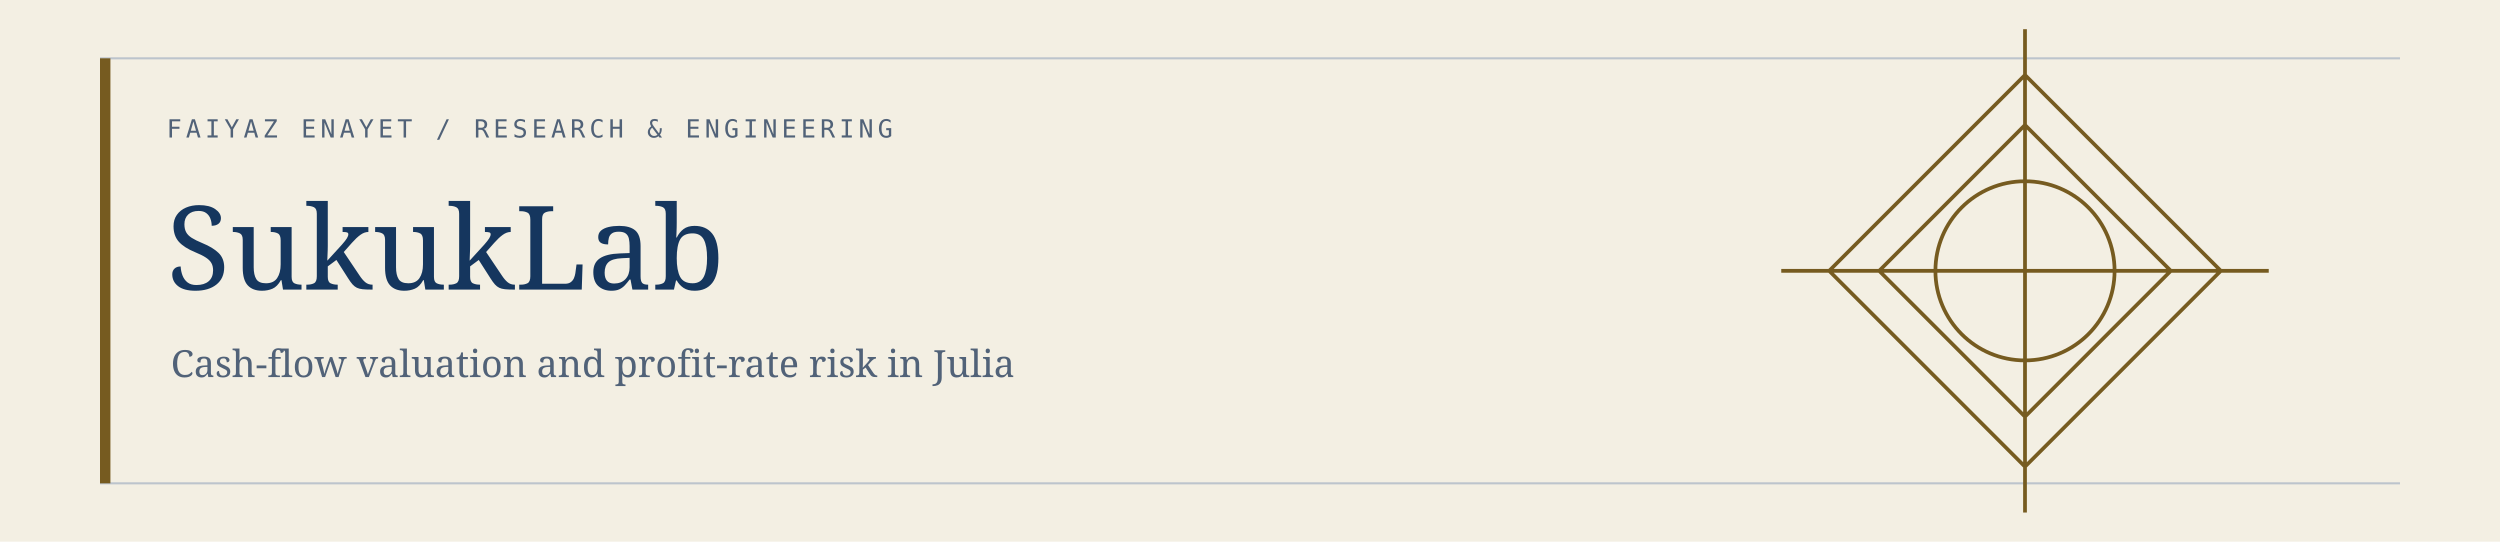
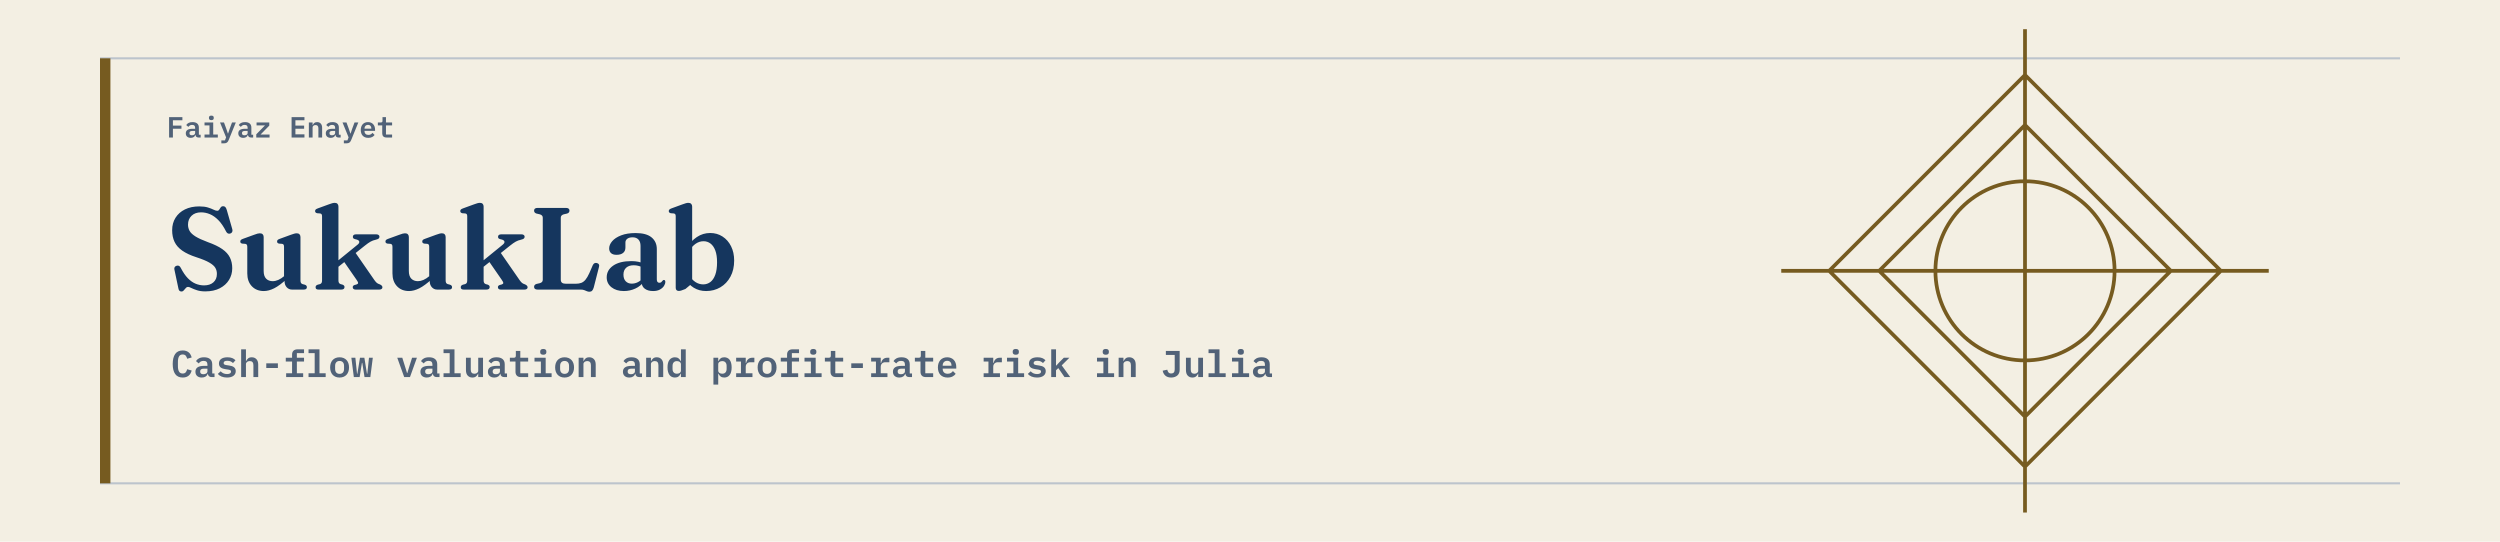
<svg xmlns="http://www.w3.org/2000/svg" width="1200" height="260" viewBox="0 0 1200 260" role="img" aria-label="SukukLab: Cash-flow valuation and profit-rate risk in Julia">
  <rect width="1200" height="260" fill="#f3efe3" />
  <path d="M48 28h1104M48 232h1104" stroke="#bcc4cc" />
  <rect x="48" y="28" width="5" height="204" fill="#765b20" />
-   <text x="80" y="66" fill="#516278" font-size="12" font-family="monospace" letter-spacing="2">FAIYAZ ENAYET / RESEARCH &amp; ENGINEERING</text>
-   <text x="80" y="139" fill="#15365e" font-size="56" font-family="Fraunces, Georgia, serif">SukukLab</text>
-   <text x="82" y="181" fill="#516278" font-size="18" font-family="Georgia,serif">Cash-flow valuation and profit-rate risk in Julia</text>
+   <path fill="#516278" transform="translate(80 66) scale(1 -1)" d="M1.162 0.000 L1.162 9.772 L7.547 9.772 L7.547 8.260 L2.997 8.260 L2.997 5.712 L7.098 5.712 L7.098 4.200 L2.997 4.200 L2.997 0.000 L1.162 0.000 Z M15.260 0.000 Q14.602 0.000 14.245 0.328 Q13.888 0.658 13.818 1.247 L13.748 1.247 Q13.552 0.573 12.976 0.201 Q12.403 -0.168 11.563 -0.168 Q10.472 -0.168 9.826 0.405 Q9.183 0.980 9.183 2.002 Q9.183 4.187 12.390 4.187 L13.663 4.187 L13.663 4.662 Q13.663 5.348 13.326 5.698 Q12.992 6.048 12.237 6.048 Q11.550 6.048 11.130 5.782 Q10.710 5.517 10.417 5.097 L9.393 5.963 Q9.730 6.567 10.478 6.978 Q11.228 7.392 12.418 7.392 Q13.847 7.392 14.652 6.727 Q15.457 6.062 15.457 4.747 L15.457 1.343 L16.310 1.343 L16.310 0.000 L15.260 0.000 Z M12.167 1.063 Q12.810 1.063 13.237 1.365 Q13.663 1.667 13.663 2.183 L13.663 3.150 L12.432 3.150 Q10.962 3.150 10.962 2.227 L10.962 1.947 Q10.962 1.512 11.283 1.286 Q11.607 1.063 12.167 1.063 Z M21.448 8.343 Q20.818 8.343 20.558 8.610 Q20.300 8.877 20.300 9.253 L20.300 9.590 Q20.300 9.968 20.558 10.233 Q20.818 10.500 21.448 10.500 Q22.078 10.500 22.337 10.233 Q22.597 9.968 22.597 9.590 L22.597 9.253 Q22.597 8.877 22.337 8.610 Q22.078 8.343 21.448 8.343 Z M18.172 1.413 L20.552 1.413 L20.552 5.810 L18.172 5.810 L18.172 7.223 L22.343 7.223 L22.343 1.413 L24.557 1.413 L24.557 0.000 L18.172 0.000 L18.172 1.413 Z M31.373 7.223 L33.193 7.223 L29.737 -1.288 Q29.442 -2.030 28.952 -2.415 Q28.462 -2.800 27.567 -2.800 L26.250 -2.800 L26.250 -1.387 L27.972 -1.387 L28.518 0.070 L25.607 7.223 L27.510 7.223 L28.617 4.200 L29.387 1.903 L29.483 1.903 L30.253 4.200 L31.373 7.223 Z M40.460 0.000 Q39.802 0.000 39.445 0.328 Q39.088 0.658 39.018 1.247 L38.948 1.247 Q38.752 0.573 38.176 0.201 Q37.603 -0.168 36.763 -0.168 Q35.672 -0.168 35.026 0.405 Q34.383 0.980 34.383 2.002 Q34.383 4.187 37.590 4.187 L38.863 4.187 L38.863 4.662 Q38.863 5.348 38.526 5.698 Q38.192 6.048 37.437 6.048 Q36.750 6.048 36.330 5.782 Q35.910 5.517 35.617 5.097 L34.593 5.963 Q34.930 6.567 35.678 6.978 Q36.428 7.392 37.618 7.392 Q39.047 7.392 39.852 6.727 Q40.657 6.062 40.657 4.747 L40.657 1.343 L41.510 1.343 L41.510 0.000 L40.460 0.000 Z M37.367 1.063 Q38.010 1.063 38.437 1.365 Q38.863 1.667 38.863 2.183 L38.863 3.150 L37.632 3.150 Q36.162 3.150 36.162 2.227 L36.162 1.947 Q36.162 1.512 36.483 1.286 Q36.807 1.063 37.367 1.063 Z M43.008 0.000 L43.008 1.527 L47.208 5.810 L43.148 5.810 L43.148 7.223 L49.252 7.223 L49.252 5.698 L45.052 1.413 L49.392 1.413 L49.392 0.000 L43.008 0.000 Z M59.962 0.000 L59.962 9.772 L66.137 9.772 L66.137 8.260 L61.797 8.260 L61.797 5.712 L65.982 5.712 L65.982 4.200 L61.797 4.200 L61.797 1.512 L66.137 1.512 L66.137 0.000 L59.962 0.000 Z M68.250 0.000 L68.250 7.223 L70.042 7.223 L70.042 5.950 L70.112 5.950 Q70.350 6.538 70.847 6.965 Q71.343 7.392 72.227 7.392 Q73.290 7.392 73.955 6.685 Q74.620 5.978 74.620 4.662 L74.620 0.000 L72.828 0.000 L72.828 4.410 Q72.828 5.978 71.470 5.978 Q71.190 5.978 70.938 5.908 Q70.687 5.838 70.483 5.690 Q70.280 5.543 70.160 5.333 Q70.042 5.123 70.042 4.830 L70.042 0.000 L68.250 0.000 Z M82.460 0.000 Q81.802 0.000 81.445 0.328 Q81.088 0.658 81.018 1.247 L80.948 1.247 Q80.752 0.573 80.176 0.201 Q79.603 -0.168 78.763 -0.168 Q77.672 -0.168 77.026 0.405 Q76.383 0.980 76.383 2.002 Q76.383 4.187 79.590 4.187 L80.863 4.187 L80.863 4.662 Q80.863 5.348 80.526 5.698 Q80.192 6.048 79.437 6.048 Q78.750 6.048 78.330 5.782 Q77.910 5.517 77.617 5.097 L76.593 5.963 Q76.930 6.567 77.678 6.978 Q78.428 7.392 79.618 7.392 Q81.047 7.392 81.852 6.727 Q82.657 6.062 82.657 4.747 L82.657 1.343 L83.510 1.343 L83.510 0.000 L82.460 0.000 Z M79.367 1.063 Q80.010 1.063 80.437 1.365 Q80.863 1.667 80.863 2.183 L80.863 3.150 L79.632 3.150 Q78.162 3.150 78.162 2.227 L78.162 1.947 Q78.162 1.512 78.483 1.286 Q78.807 1.063 79.367 1.063 Z M90.173 7.223 L91.993 7.223 L88.537 -1.288 Q88.242 -2.030 87.752 -2.415 Q87.262 -2.800 86.367 -2.800 L85.050 -2.800 L85.050 -1.387 L86.772 -1.387 L87.318 0.070 L84.407 7.223 L86.310 7.223 L87.417 4.200 L88.187 1.903 L88.283 1.903 L89.053 4.200 L90.173 7.223 Z M96.768 -0.168 Q95.900 -0.168 95.228 0.096 Q94.557 0.363 94.102 0.853 Q93.647 1.343 93.408 2.037 Q93.170 2.730 93.170 3.598 Q93.170 4.480 93.415 5.180 Q93.660 5.880 94.108 6.370 Q94.557 6.860 95.193 7.125 Q95.830 7.392 96.628 7.392 Q97.412 7.392 98.042 7.131 Q98.672 6.873 99.111 6.396 Q99.553 5.922 99.792 5.250 Q100.030 4.578 100.030 3.767 L100.030 3.178 L94.962 3.178 L94.962 2.997 Q94.962 2.212 95.452 1.728 Q95.942 1.247 96.823 1.247 Q97.497 1.247 97.978 1.518 Q98.462 1.792 98.783 2.240 L99.807 1.218 Q99.413 0.643 98.665 0.236 Q97.917 -0.168 96.768 -0.168 Z M96.642 6.077 Q95.887 6.077 95.423 5.600 Q94.962 5.123 94.962 4.340 L94.962 4.242 L98.238 4.242 L98.238 4.368 Q98.238 5.152 97.810 5.613 Q97.383 6.077 96.642 6.077 Z M105.490 0.000 Q104.453 0.000 103.963 0.545 Q103.473 1.092 103.473 1.960 L103.473 5.810 L101.373 5.810 L101.373 7.223 L102.802 7.223 Q103.237 7.223 103.418 7.398 Q103.600 7.573 103.600 8.022 L103.600 9.772 L105.267 9.772 L105.267 7.223 L108.207 7.223 L108.207 5.810 L105.267 5.810 L105.267 1.413 L108.207 1.413 L108.207 0.000 L105.490 0.000 Z" />
+   <path fill="#15365e" transform="translate(80 139) scale(1 -1)" d="M18.506 -0.866 Q16.214 -0.866 14.560 -0.315 Q12.906 0.228 11.856 0.753 Q10.806 1.286 10.308 1.286 Q9.748 1.286 9.380 0.945 Q9.013 0.613 8.689 0.175 Q8.374 -0.254 8.006 -0.586 Q7.648 -0.928 7.114 -0.928 Q6.528 -0.928 6.143 -0.578 Q5.766 -0.228 5.626 0.586 L3.693 9.713 Q3.588 10.334 3.850 10.780 Q4.113 11.226 4.734 11.428 Q5.408 11.646 5.906 11.393 Q6.414 11.148 6.773 10.413 Q8.374 7.280 10.176 5.434 Q11.988 3.588 13.948 2.800 Q15.908 2.013 17.946 2.013 Q20.808 2.013 22.453 3.500 Q24.106 4.988 24.106 7.473 Q24.133 9.100 23.380 10.404 Q22.628 11.708 20.528 12.933 Q18.428 14.166 14.306 15.514 Q10.054 16.888 7.490 18.690 Q4.926 20.493 3.780 22.899 Q2.634 25.314 2.634 28.508 Q2.634 31.894 4.244 34.466 Q5.854 37.048 8.776 38.483 Q11.708 39.926 15.628 39.926 Q18.148 39.926 19.793 39.410 Q21.446 38.894 22.505 38.360 Q23.573 37.826 24.273 37.826 Q24.894 37.826 25.226 38.369 Q25.568 38.920 25.953 39.463 Q26.346 40.014 27.134 40.014 Q27.746 40.014 28.149 39.620 Q28.560 39.226 28.866 38.168 L31.500 28.980 Q31.728 28.254 31.456 27.676 Q31.194 27.108 30.546 26.906 Q29.908 26.688 29.383 26.950 Q28.866 27.213 28.534 27.860 Q26.793 31.334 24.815 33.329 Q22.846 35.333 20.746 36.199 Q18.646 37.074 16.494 37.074 Q13.633 37.074 11.935 35.429 Q10.246 33.793 10.246 31.168 Q10.246 29.566 10.990 28.193 Q11.734 26.828 13.799 25.524 Q15.873 24.220 19.793 22.768 Q24.133 21.228 26.696 19.434 Q29.260 17.640 30.363 15.383 Q31.474 13.134 31.474 10.220 Q31.474 7.166 29.934 4.646 Q28.394 2.126 25.506 0.630 Q22.628 -0.866 18.506 -0.866 Z M56.586 4.034 L56.586 5.408 L56.333 5.513 L56.333 20.528 Q56.333 21.228 56.123 21.543 Q55.913 21.866 55.440 21.954 L53.953 22.068 Q53.445 22.173 53.218 22.426 Q52.999 22.680 52.999 23.074 Q52.999 23.520 53.261 23.809 Q53.533 24.106 54.285 24.360 L59.500 26.268 Q60.559 26.653 61.215 26.836 Q61.880 27.020 62.440 27.020 Q63.306 27.020 63.761 26.530 Q64.225 26.040 64.225 25.226 L64.225 4.480 Q64.225 3.614 64.461 3.203 Q64.706 2.800 65.205 2.634 L66.273 2.354 Q66.806 2.188 67.051 1.890 Q67.305 1.593 67.305 1.146 Q67.305 0.613 66.938 0.306 Q66.579 0.000 65.765 0.000 L60.139 0.000 Q58.625 0.000 57.601 1.129 Q56.586 2.266 56.586 4.034 Z M38.693 7.788 L38.693 20.528 Q38.693 21.228 38.465 21.543 Q38.246 21.866 37.765 21.954 L36.286 22.068 Q35.779 22.173 35.551 22.426 Q35.333 22.680 35.333 23.074 Q35.333 23.520 35.613 23.809 Q35.893 24.106 36.619 24.360 L41.860 26.268 Q42.945 26.688 43.593 26.854 Q44.240 27.020 44.713 27.020 Q45.640 27.020 46.095 26.530 Q46.559 26.040 46.559 25.226 L46.559 8.934 Q46.559 6.466 47.731 5.250 Q48.913 4.034 50.925 4.034 Q52.159 4.034 53.559 4.629 Q54.959 5.233 56.446 6.493 L57.566 7.473 L58.853 6.160 L57.759 5.180 Q54.233 1.934 51.599 0.613 Q48.965 -0.700 46.646 -0.700 Q43.059 -0.700 40.871 1.610 Q38.693 3.920 38.693 7.788 Z M72.905 0.000 Q72.091 0.000 71.785 0.306 Q71.479 0.613 71.479 1.146 Q71.479 1.566 71.715 1.855 Q71.951 2.153 72.511 2.354 L73.605 2.634 Q74.113 2.826 74.349 3.220 Q74.585 3.614 74.585 4.480 L74.585 35.140 Q74.585 35.840 74.375 36.146 Q74.165 36.453 73.693 36.540 L72.205 36.654 Q71.698 36.794 71.470 37.039 Q71.251 37.293 71.251 37.686 Q71.251 38.133 71.514 38.413 Q71.785 38.693 72.538 38.973 L77.753 40.880 Q78.811 41.274 79.450 41.449 Q80.098 41.633 80.693 41.633 Q81.559 41.633 82.005 41.143 Q82.451 40.653 82.451 39.848 L82.451 4.480 Q82.451 3.614 82.705 3.220 Q82.959 2.826 83.458 2.634 L84.473 2.354 Q85.365 1.986 85.365 1.234 Q85.365 0.000 83.799 0.000 L72.905 0.000 Z M80.098 12.154 L91.578 21.508 Q92.558 22.286 92.461 22.969 Q92.365 23.660 91.271 23.993 L90.291 24.246 Q89.758 24.413 89.565 24.666 Q89.373 24.920 89.373 25.340 Q89.373 25.900 89.758 26.206 Q90.151 26.513 90.851 26.513 L100.651 26.513 Q101.325 26.513 101.728 26.206 Q102.139 25.900 102.139 25.393 Q102.139 24.868 101.798 24.526 Q101.465 24.194 100.398 23.940 Q98.971 23.634 97.860 23.013 Q96.758 22.400 95.078 21.053 L80.973 9.774 L80.098 12.154 Z M89.819 18.848 L99.785 4.454 Q100.459 3.526 100.958 3.150 Q101.465 2.774 102.393 2.468 Q102.979 2.188 103.268 1.846 Q103.565 1.514 103.565 1.094 Q103.565 0.586 103.154 0.289 Q102.751 0.000 102.078 0.000 L90.659 0.000 Q90.038 0.000 89.670 0.306 Q89.311 0.613 89.311 1.146 Q89.311 1.514 89.504 1.759 Q89.705 2.013 90.151 2.188 L91.053 2.433 Q91.831 2.660 91.884 3.124 Q91.945 3.588 91.158 4.673 L84.551 14.228 L89.819 18.848 Z M126.271 4.034 L126.271 5.408 L126.018 5.513 L126.018 20.528 Q126.018 21.228 125.808 21.543 Q125.598 21.866 125.125 21.954 L123.638 22.068 Q123.130 22.173 122.903 22.426 Q122.684 22.680 122.684 23.074 Q122.684 23.520 122.946 23.809 Q123.218 24.106 123.970 24.360 L129.185 26.268 Q130.244 26.653 130.900 26.836 Q131.565 27.020 132.125 27.020 Q132.991 27.020 133.446 26.530 Q133.910 26.040 133.910 25.226 L133.910 4.480 Q133.910 3.614 134.146 3.203 Q134.391 2.800 134.890 2.634 L135.958 2.354 Q136.491 2.188 136.736 1.890 Q136.990 1.593 136.990 1.146 Q136.990 0.613 136.623 0.306 Q136.264 0.000 135.450 0.000 L129.824 0.000 Q128.310 0.000 127.286 1.129 Q126.271 2.266 126.271 4.034 Z M108.378 7.788 L108.378 20.528 Q108.378 21.228 108.150 21.543 Q107.931 21.866 107.450 21.954 L105.971 22.068 Q105.464 22.173 105.236 22.426 Q105.018 22.680 105.018 23.074 Q105.018 23.520 105.298 23.809 Q105.578 24.106 106.304 24.360 L111.545 26.268 Q112.630 26.688 113.278 26.854 Q113.925 27.020 114.398 27.020 Q115.325 27.020 115.780 26.530 Q116.244 26.040 116.244 25.226 L116.244 8.934 Q116.244 6.466 117.416 5.250 Q118.598 4.034 120.610 4.034 Q121.844 4.034 123.244 4.629 Q124.644 5.233 126.131 6.493 L127.251 7.473 L128.538 6.160 L127.444 5.180 Q123.918 1.934 121.284 0.613 Q118.650 -0.700 116.331 -0.700 Q112.744 -0.700 110.556 1.610 Q108.378 3.920 108.378 7.788 Z M142.590 0.000 Q141.776 0.000 141.470 0.306 Q141.164 0.613 141.164 1.146 Q141.164 1.566 141.400 1.855 Q141.636 2.153 142.196 2.354 L143.290 2.634 Q143.798 2.826 144.034 3.220 Q144.270 3.614 144.270 4.480 L144.270 35.140 Q144.270 35.840 144.060 36.146 Q143.850 36.453 143.378 36.540 L141.890 36.654 Q141.383 36.794 141.155 37.039 Q140.936 37.293 140.936 37.686 Q140.936 38.133 141.199 38.413 Q141.470 38.693 142.223 38.973 L147.438 40.880 Q148.496 41.274 149.135 41.449 Q149.783 41.633 150.378 41.633 Q151.244 41.633 151.690 41.143 Q152.136 40.653 152.136 39.848 L152.136 4.480 Q152.136 3.614 152.390 3.220 Q152.644 2.826 153.143 2.634 L154.158 2.354 Q155.050 1.986 155.050 1.234 Q155.050 0.000 153.484 0.000 L142.590 0.000 Z M149.783 12.154 L161.263 21.508 Q162.243 22.286 162.146 22.969 Q162.050 23.660 160.956 23.993 L159.976 24.246 Q159.443 24.413 159.250 24.666 Q159.058 24.920 159.058 25.340 Q159.058 25.900 159.443 26.206 Q159.836 26.513 160.536 26.513 L170.336 26.513 Q171.010 26.513 171.413 26.206 Q171.824 25.900 171.824 25.393 Q171.824 24.868 171.483 24.526 Q171.150 24.194 170.083 23.940 Q168.656 23.634 167.545 23.013 Q166.443 22.400 164.763 21.053 L150.658 9.774 L149.783 12.154 Z M159.504 18.848 L169.470 4.454 Q170.144 3.526 170.643 3.150 Q171.150 2.774 172.078 2.468 Q172.664 2.188 172.953 1.846 Q173.250 1.514 173.250 1.094 Q173.250 0.586 172.839 0.289 Q172.436 0.000 171.763 0.000 L160.344 0.000 Q159.723 0.000 159.355 0.306 Q158.996 0.613 158.996 1.146 Q158.996 1.514 159.189 1.759 Q159.390 2.013 159.836 2.188 L160.738 2.433 Q161.516 2.660 161.569 3.124 Q161.630 3.588 160.843 4.673 L154.236 14.228 L159.504 18.848 Z M192.176 36.488 L190.575 36.120 Q189.910 35.928 189.543 35.534 Q189.175 35.140 189.175 34.528 L189.175 4.786 Q189.175 3.728 189.788 3.264 Q190.409 2.800 191.669 2.800 L196.315 2.800 Q197.916 2.800 199.036 3.229 Q200.156 3.666 201.049 4.760 Q201.950 5.854 202.869 7.866 L204.549 11.734 Q204.890 12.434 205.380 12.670 Q205.870 12.906 206.509 12.740 Q207.183 12.574 207.463 12.110 Q207.743 11.646 207.515 10.868 L204.995 1.006 Q204.689 -0.026 204.225 -0.525 Q203.770 -1.033 202.869 -1.033 Q202.283 -1.033 201.705 -0.779 Q201.136 -0.534 200.445 -0.263 Q199.763 0.000 198.730 0.000 L178.036 0.000 Q177.170 0.000 176.759 0.350 Q176.356 0.700 176.356 1.286 Q176.356 2.354 177.529 2.713 L179.130 3.080 Q179.795 3.273 180.163 3.666 Q180.530 4.060 180.530 4.673 L180.530 34.528 Q180.530 35.140 180.163 35.534 Q179.795 35.928 179.130 36.120 L177.529 36.488 Q176.356 36.846 176.356 37.914 Q176.356 38.526 176.759 38.859 Q177.170 39.200 178.036 39.200 L191.669 39.200 Q192.535 39.200 192.938 38.859 Q193.349 38.526 193.349 37.914 Q193.349 36.846 192.176 36.488 Z M227.990 3.553 L227.990 4.147 L227.456 4.253 L227.456 20.974 Q227.456 22.934 226.459 24.010 Q225.470 25.086 223.650 25.086 Q221.996 25.086 221.095 24.386 Q220.203 23.686 220.203 22.654 L220.203 20.186 Q220.203 18.506 219.083 17.596 Q217.963 16.686 215.924 16.686 Q214.183 16.686 213.290 17.509 Q212.398 18.340 212.398 19.766 Q212.398 21.534 213.850 23.223 Q215.303 24.920 218.129 26.023 Q220.964 27.134 225.103 27.134 Q230.256 27.134 232.759 25.043 Q235.270 22.960 235.270 19.408 L235.270 4.848 Q235.270 4.060 235.594 3.666 Q235.918 3.273 236.504 3.273 Q237.116 3.273 237.423 3.570 Q237.738 3.868 237.956 4.174 Q238.096 4.366 238.263 4.489 Q238.438 4.620 238.683 4.620 Q239.024 4.620 239.190 4.366 Q239.356 4.113 239.356 3.693 Q239.356 2.748 238.700 1.733 Q238.044 0.726 236.740 0.009 Q235.436 -0.700 233.476 -0.700 Q230.983 -0.700 229.486 0.429 Q227.990 1.566 227.990 3.553 Z M211.216 5.854 Q211.216 9.354 214.340 11.506 Q217.464 13.668 223.064 13.668 Q224.884 13.668 226.354 13.353 Q227.824 13.046 228.883 12.513 L228.270 10.728 Q227.316 11.174 226.319 11.419 Q225.330 11.673 224.184 11.673 Q221.856 11.673 220.553 10.483 Q219.258 9.293 219.258 7.193 Q219.258 5.093 220.360 3.973 Q221.463 2.853 223.230 2.853 Q224.744 2.853 226.126 3.535 Q227.518 4.226 228.463 5.460 L229.084 3.868 Q227.544 1.680 224.954 0.490 Q222.364 -0.700 219.450 -0.700 Q215.784 -0.700 213.500 1.120 Q211.216 2.940 211.216 5.854 Z M252.236 39.848 L252.236 2.993 L248.990 0.280 Q247.590 -0.280 246.969 -0.464 Q246.356 -0.648 245.796 -0.648 Q245.149 -0.648 244.746 -0.280 Q244.344 0.088 244.344 0.840 L244.344 35.140 Q244.344 35.840 244.134 36.146 Q243.924 36.453 243.443 36.540 L241.964 36.654 Q241.456 36.794 241.229 37.039 Q241.010 37.293 241.010 37.686 Q241.010 38.133 241.290 38.413 Q241.570 38.693 242.296 38.973 L247.503 40.880 Q248.623 41.300 249.253 41.466 Q249.883 41.633 250.390 41.633 Q251.309 41.633 251.773 41.143 Q252.236 40.653 252.236 39.848 Z M250.644 18.253 L249.384 19.854 Q251.624 23.293 254.503 25.226 Q257.390 27.160 260.890 27.160 Q264.189 27.160 266.796 25.480 Q269.404 23.800 270.900 20.816 Q272.396 17.833 272.396 13.948 Q272.396 9.494 270.620 6.204 Q268.844 2.914 265.790 1.103 Q262.736 -0.700 258.956 -0.700 Q255.623 -0.700 253.041 0.866 Q250.469 2.433 248.789 5.408 L250.723 7.026 Q252.096 4.734 253.820 3.614 Q255.544 2.494 257.530 2.494 Q259.464 2.494 260.960 3.614 Q262.456 4.734 263.323 7.096 Q264.189 9.468 264.189 13.108 Q264.189 16.520 263.349 18.760 Q262.509 21.000 261.039 22.103 Q259.569 23.214 257.696 23.214 Q255.684 23.214 253.899 21.989 Q252.123 20.773 250.644 18.253 Z" />
+   <path fill="#516278" transform="translate(82 181) scale(1 -1)" d="M5.723 -0.217 Q3.257 -0.217 2.078 1.474 Q0.900 3.167 0.900 6.283 Q0.900 9.377 2.078 11.078 Q3.257 12.780 5.723 12.780 Q6.660 12.780 7.372 12.527 Q8.083 12.277 8.603 11.835 Q9.127 11.393 9.467 10.772 Q9.810 10.153 10.007 9.413 L7.847 8.803 Q7.723 9.233 7.560 9.610 Q7.397 9.990 7.155 10.268 Q6.913 10.547 6.553 10.699 Q6.193 10.853 5.687 10.853 Q4.463 10.853 3.932 9.917 Q3.403 8.983 3.403 7.363 L3.403 5.203 Q3.403 3.583 3.932 2.647 Q4.463 1.710 5.687 1.710 Q6.193 1.710 6.553 1.862 Q6.913 2.017 7.155 2.295 Q7.397 2.573 7.560 2.950 Q7.723 3.330 7.847 3.763 L10.007 3.150 Q9.810 2.413 9.467 1.792 Q9.127 1.170 8.603 0.728 Q8.083 0.287 7.372 0.034 Q6.660 -0.217 5.723 -0.217 Z M19.620 0.000 Q18.773 0.000 18.315 0.422 Q17.857 0.847 17.767 1.603 L17.677 1.603 Q17.423 0.737 16.684 0.259 Q15.947 -0.217 14.867 -0.217 Q13.463 -0.217 12.634 0.520 Q11.807 1.260 11.807 2.573 Q11.807 5.383 15.930 5.383 L17.567 5.383 L17.567 5.993 Q17.567 6.877 17.134 7.327 Q16.703 7.777 15.733 7.777 Q14.850 7.777 14.310 7.433 Q13.770 7.093 13.393 6.553 L12.077 7.667 Q12.510 8.443 13.472 8.972 Q14.437 9.503 15.967 9.503 Q17.803 9.503 18.838 8.648 Q19.873 7.793 19.873 6.103 L19.873 1.727 L20.970 1.727 L20.970 0.000 L19.620 0.000 Z M15.643 1.367 Q16.470 1.367 17.018 1.755 Q17.567 2.143 17.567 2.807 L17.567 4.050 L15.983 4.050 Q14.093 4.050 14.093 2.863 L14.093 2.503 Q14.093 1.943 14.507 1.654 Q14.923 1.367 15.643 1.367 Z M26.963 -0.217 Q25.433 -0.217 24.317 0.259 Q23.203 0.737 22.573 1.547 L23.923 2.773 Q24.497 2.143 25.245 1.800 Q25.993 1.457 26.983 1.457 Q27.847 1.457 28.367 1.744 Q28.890 2.033 28.890 2.627 Q28.890 3.133 28.538 3.313 Q28.187 3.493 27.613 3.583 L26.117 3.817 Q25.543 3.907 24.992 4.075 Q24.443 4.247 24.019 4.553 Q23.597 4.860 23.344 5.335 Q23.093 5.813 23.093 6.497 Q23.093 7.957 24.182 8.730 Q25.273 9.503 27.180 9.503 Q28.530 9.503 29.475 9.124 Q30.420 8.747 31.033 8.063 L29.827 6.733 Q29.430 7.163 28.772 7.495 Q28.117 7.830 27.107 7.830 Q25.343 7.830 25.343 6.733 Q25.343 6.227 25.703 6.038 Q26.063 5.850 26.640 5.760 L28.117 5.527 Q28.710 5.437 29.258 5.265 Q29.807 5.093 30.229 4.787 Q30.653 4.483 30.904 4.013 Q31.157 3.547 31.157 2.863 Q31.157 1.423 30.049 0.602 Q28.943 -0.217 26.963 -0.217 Z M33.750 13.320 L36.053 13.320 L36.053 7.650 L36.143 7.650 Q36.450 8.407 37.088 8.955 Q37.727 9.503 38.863 9.503 Q40.230 9.503 41.085 8.595 Q41.940 7.687 41.940 5.993 L41.940 0.000 L39.637 0.000 L39.637 5.670 Q39.637 7.687 37.890 7.687 Q37.530 7.687 37.207 7.597 Q36.883 7.507 36.622 7.315 Q36.360 7.127 36.205 6.857 Q36.053 6.587 36.053 6.210 L36.053 0.000 L33.750 0.000 L33.750 13.320 Z M45.810 4.357 L45.810 6.607 L51.390 6.607 L51.390 4.357 L45.810 4.357 Z M55.350 1.817 L58.193 1.817 L58.193 7.470 L55.170 7.470 L55.170 9.287 L58.193 9.287 L58.193 10.800 Q58.193 11.357 58.345 11.815 Q58.500 12.277 58.823 12.608 Q59.147 12.943 59.642 13.132 Q60.137 13.320 60.803 13.320 L63.937 13.320 L63.937 11.503 L60.497 11.503 L60.497 9.287 L63.937 9.287 L63.937 7.470 L60.497 7.470 L60.497 1.817 L63.523 1.817 L63.523 0.000 L55.350 0.000 L55.350 1.817 Z M66.097 1.817 L69.047 1.817 L69.047 11.503 L66.097 11.503 L66.097 13.320 L71.353 13.320 L71.353 1.817 L74.323 1.817 L74.323 0.000 L66.097 0.000 L66.097 1.817 Z M81.000 -0.217 Q79.937 -0.217 79.099 0.124 Q78.263 0.467 77.678 1.097 Q77.093 1.727 76.778 2.627 Q76.463 3.527 76.463 4.643 Q76.463 5.760 76.778 6.660 Q77.093 7.560 77.678 8.190 Q78.263 8.820 79.099 9.160 Q79.937 9.503 81.000 9.503 Q82.043 9.503 82.890 9.160 Q83.737 8.820 84.322 8.190 Q84.907 7.560 85.222 6.660 Q85.537 5.760 85.537 4.643 Q85.537 3.527 85.222 2.627 Q84.907 1.727 84.322 1.097 Q83.737 0.467 82.890 0.124 Q82.043 -0.217 81.000 -0.217 Z M81.000 1.547 Q81.990 1.547 82.567 2.149 Q83.143 2.753 83.143 3.923 L83.143 5.363 Q83.143 6.533 82.567 7.135 Q81.990 7.740 81.000 7.740 Q80.010 7.740 79.433 7.135 Q78.857 6.533 78.857 5.363 L78.857 3.923 Q78.857 2.753 79.433 2.149 Q80.010 1.547 81.000 1.547 Z M86.653 9.287 L88.577 9.287 L89.370 1.620 L89.533 1.620 L90.793 9.287 L92.897 9.287 L94.140 1.620 L94.303 1.620 L95.113 9.287 L96.947 9.287 L95.760 0.000 L92.970 0.000 L91.890 6.823 L91.727 6.823 L90.630 0.000 L87.840 0.000 L86.653 9.287 Z M112.013 0.000 L108.683 9.287 L111.097 9.287 L112.337 5.347 L113.383 1.927 L113.507 1.927 L114.553 5.347 L115.793 9.287 L118.117 9.287 L114.787 0.000 L112.013 0.000 Z M127.620 0.000 Q126.773 0.000 126.315 0.422 Q125.857 0.847 125.767 1.603 L125.677 1.603 Q125.423 0.737 124.684 0.259 Q123.947 -0.217 122.867 -0.217 Q121.463 -0.217 120.634 0.520 Q119.807 1.260 119.807 2.573 Q119.807 5.383 123.930 5.383 L125.567 5.383 L125.567 5.993 Q125.567 6.877 125.134 7.327 Q124.703 7.777 123.733 7.777 Q122.850 7.777 122.310 7.433 Q121.770 7.093 121.393 6.553 L120.077 7.667 Q120.510 8.443 121.472 8.972 Q122.437 9.503 123.967 9.503 Q125.803 9.503 126.838 8.648 Q127.873 7.793 127.873 6.103 L127.873 1.727 L128.970 1.727 L128.970 0.000 L127.620 0.000 Z M123.643 1.367 Q124.470 1.367 125.018 1.755 Q125.567 2.143 125.567 2.807 L125.567 4.050 L123.983 4.050 Q122.093 4.050 122.093 2.863 L122.093 2.503 Q122.093 1.943 122.507 1.654 Q122.923 1.367 123.643 1.367 Z M130.897 1.817 L133.847 1.817 L133.847 11.503 L130.897 11.503 L130.897 13.320 L136.153 13.320 L136.153 1.817 L139.123 1.817 L139.123 0.000 L130.897 0.000 L130.897 1.817 Z M147.547 1.637 L147.457 1.637 Q147.150 0.883 146.512 0.332 Q145.873 -0.217 144.737 -0.217 Q143.370 -0.217 142.515 0.692 Q141.660 1.603 141.660 3.293 L141.660 9.287 L143.963 9.287 L143.963 3.617 Q143.963 1.603 145.710 1.603 Q146.053 1.603 146.385 1.693 Q146.717 1.783 146.978 1.972 Q147.240 2.160 147.392 2.430 Q147.547 2.700 147.547 3.077 L147.547 9.287 L149.850 9.287 L149.850 0.000 L147.547 0.000 L147.547 1.637 Z M160.020 0.000 Q159.173 0.000 158.715 0.422 Q158.257 0.847 158.167 1.603 L158.077 1.603 Q157.823 0.737 157.084 0.259 Q156.347 -0.217 155.267 -0.217 Q153.863 -0.217 153.034 0.520 Q152.207 1.260 152.207 2.573 Q152.207 5.383 156.330 5.383 L157.967 5.383 L157.967 5.993 Q157.967 6.877 157.534 7.327 Q157.103 7.777 156.133 7.777 Q155.250 7.777 154.710 7.433 Q154.170 7.093 153.793 6.553 L152.477 7.667 Q152.910 8.443 153.872 8.972 Q154.837 9.503 156.367 9.503 Q158.203 9.503 159.238 8.648 Q160.273 7.793 160.273 6.103 L160.273 1.727 L161.370 1.727 L161.370 0.000 L160.020 0.000 Z M156.043 1.367 Q156.870 1.367 157.418 1.755 Q157.967 2.143 157.967 2.807 L157.967 4.050 L156.383 4.050 Q154.493 4.050 154.493 2.863 L154.493 2.503 Q154.493 1.943 154.907 1.654 Q155.323 1.367 156.043 1.367 Z M168.030 0.000 Q166.697 0.000 166.067 0.700 Q165.437 1.403 165.437 2.520 L165.437 7.470 L162.737 7.470 L162.737 9.287 L164.573 9.287 Q165.133 9.287 165.367 9.512 Q165.600 9.737 165.600 10.313 L165.600 12.563 L167.743 12.563 L167.743 9.287 L171.523 9.287 L171.523 7.470 L167.743 7.470 L167.743 1.817 L171.523 1.817 L171.523 0.000 L168.030 0.000 Z M178.777 10.727 Q177.967 10.727 177.632 11.070 Q177.300 11.413 177.300 11.897 L177.300 12.330 Q177.300 12.817 177.632 13.157 Q177.967 13.500 178.777 13.500 Q179.587 13.500 179.918 13.157 Q180.253 12.817 180.253 12.330 L180.253 11.897 Q180.253 11.413 179.918 11.070 Q179.587 10.727 178.777 10.727 Z M174.563 1.817 L177.623 1.817 L177.623 7.470 L174.563 7.470 L174.563 9.287 L179.927 9.287 L179.927 1.817 L182.773 1.817 L182.773 0.000 L174.563 0.000 L174.563 1.817 Z M189.000 -0.217 Q187.937 -0.217 187.099 0.124 Q186.263 0.467 185.678 1.097 Q185.093 1.727 184.778 2.627 Q184.463 3.527 184.463 4.643 Q184.463 5.760 184.778 6.660 Q185.093 7.560 185.678 8.190 Q186.263 8.820 187.099 9.160 Q187.937 9.503 189.000 9.503 Q190.043 9.503 190.890 9.160 Q191.737 8.820 192.322 8.190 Q192.907 7.560 193.222 6.660 Q193.537 5.760 193.537 4.643 Q193.537 3.527 193.222 2.627 Q192.907 1.727 192.322 1.097 Q191.737 0.467 190.890 0.124 Q190.043 -0.217 189.000 -0.217 Z M189.000 1.547 Q189.990 1.547 190.567 2.149 Q191.143 2.753 191.143 3.923 L191.143 5.363 Q191.143 6.533 190.567 7.135 Q189.990 7.740 189.000 7.740 Q188.010 7.740 187.433 7.135 Q186.857 6.533 186.857 5.363 L186.857 3.923 Q186.857 2.753 187.433 2.149 Q188.010 1.547 189.000 1.547 Z M195.750 0.000 L195.750 9.287 L198.053 9.287 L198.053 7.650 L198.143 7.650 Q198.450 8.407 199.088 8.955 Q199.727 9.503 200.863 9.503 Q202.230 9.503 203.085 8.595 Q203.940 7.687 203.940 5.993 L203.940 0.000 L201.637 0.000 L201.637 5.670 Q201.637 7.687 199.890 7.687 Q199.530 7.687 199.207 7.597 Q198.883 7.507 198.622 7.315 Q198.360 7.127 198.205 6.857 Q198.053 6.587 198.053 6.210 L198.053 0.000 L195.750 0.000 Z M224.820 0.000 Q223.973 0.000 223.515 0.422 Q223.057 0.847 222.967 1.603 L222.877 1.603 Q222.623 0.737 221.884 0.259 Q221.147 -0.217 220.067 -0.217 Q218.663 -0.217 217.834 0.520 Q217.007 1.260 217.007 2.573 Q217.007 5.383 221.130 5.383 L222.767 5.383 L222.767 5.993 Q222.767 6.877 222.334 7.327 Q221.903 7.777 220.933 7.777 Q220.050 7.777 219.510 7.433 Q218.970 7.093 218.593 6.553 L217.277 7.667 Q217.710 8.443 218.672 8.972 Q219.637 9.503 221.167 9.503 Q223.003 9.503 224.038 8.648 Q225.073 7.793 225.073 6.103 L225.073 1.727 L226.170 1.727 L226.170 0.000 L224.820 0.000 Z M220.843 1.367 Q221.670 1.367 222.218 1.755 Q222.767 2.143 222.767 2.807 L222.767 4.050 L221.183 4.050 Q219.293 4.050 219.293 2.863 L219.293 2.503 Q219.293 1.943 219.707 1.654 Q220.123 1.367 220.843 1.367 Z M228.150 0.000 L228.150 9.287 L230.453 9.287 L230.453 7.650 L230.543 7.650 Q230.850 8.407 231.488 8.955 Q232.127 9.503 233.263 9.503 Q234.630 9.503 235.485 8.595 Q236.340 7.687 236.340 5.993 L236.340 0.000 L234.037 0.000 L234.037 5.670 Q234.037 7.687 232.290 7.687 Q231.930 7.687 231.607 7.597 Q231.283 7.507 231.022 7.315 Q230.760 7.127 230.605 6.857 Q230.453 6.587 230.453 6.210 L230.453 0.000 L228.150 0.000 Z M244.853 1.637 L244.727 1.637 Q244.350 0.793 243.692 0.287 Q243.037 -0.217 241.957 -0.217 Q241.163 -0.217 240.505 0.079 Q239.850 0.377 239.380 0.979 Q238.913 1.583 238.660 2.500 Q238.410 3.420 238.410 4.643 Q238.410 7.093 239.380 8.297 Q240.353 9.503 241.957 9.503 Q243.037 9.503 243.692 9.000 Q244.350 8.497 244.727 7.650 L244.853 7.650 L244.853 13.320 L247.157 13.320 L247.157 0.000 L244.853 0.000 L244.853 1.637 Z M242.927 1.620 Q243.323 1.620 243.675 1.718 Q244.027 1.817 244.285 2.005 Q244.547 2.197 244.699 2.492 Q244.853 2.790 244.853 3.187 L244.853 6.103 Q244.853 6.497 244.699 6.795 Q244.547 7.093 244.285 7.282 Q244.027 7.470 243.675 7.568 Q243.323 7.667 242.927 7.667 Q241.920 7.667 241.372 7.054 Q240.823 6.443 240.823 5.383 L240.823 3.907 Q240.823 2.843 241.372 2.230 Q241.920 1.620 242.927 1.620 Z M260.443 9.287 L262.747 9.287 L262.747 7.650 L262.873 7.650 Q263.250 8.497 263.905 9.000 Q264.563 9.503 265.643 9.503 Q266.437 9.503 267.092 9.205 Q267.750 8.910 268.217 8.305 Q268.687 7.703 268.937 6.784 Q269.190 5.867 269.190 4.643 Q269.190 3.420 268.937 2.500 Q268.687 1.583 268.217 0.979 Q267.750 0.377 267.092 0.079 Q266.437 -0.217 265.643 -0.217 Q264.563 -0.217 263.905 0.287 Q263.250 0.793 262.873 1.637 L262.747 1.637 L262.747 -3.600 L260.443 -3.600 L260.443 9.287 Z M264.673 1.620 Q265.680 1.620 266.228 2.230 Q266.777 2.843 266.777 3.907 L266.777 5.383 Q266.777 6.443 266.228 7.054 Q265.680 7.667 264.673 7.667 Q263.880 7.667 263.312 7.279 Q262.747 6.893 262.747 6.103 L262.747 3.187 Q262.747 2.393 263.312 2.005 Q263.880 1.620 264.673 1.620 Z M271.350 1.817 L273.653 1.817 L273.653 7.470 L271.350 7.470 L271.350 9.287 L275.957 9.287 L275.957 6.750 L276.103 6.750 Q276.227 7.237 276.452 7.695 Q276.677 8.153 277.028 8.505 Q277.380 8.857 277.883 9.070 Q278.387 9.287 279.090 9.287 L280.097 9.287 L280.097 7.127 L278.190 7.127 Q277.147 7.127 276.550 6.514 Q275.957 5.903 275.957 4.950 L275.957 1.817 L279.180 1.817 L279.180 0.000 L271.350 0.000 L271.350 1.817 Z M286.200 -0.217 Q285.137 -0.217 284.299 0.124 Q283.463 0.467 282.878 1.097 Q282.293 1.727 281.978 2.627 Q281.663 3.527 281.663 4.643 Q281.663 5.760 281.978 6.660 Q282.293 7.560 282.878 8.190 Q283.463 8.820 284.299 9.160 Q285.137 9.503 286.200 9.503 Q287.243 9.503 288.090 9.160 Q288.937 8.820 289.522 8.190 Q290.107 7.560 290.422 6.660 Q290.737 5.760 290.737 4.643 Q290.737 3.527 290.422 2.627 Q290.107 1.727 289.522 1.097 Q288.937 0.467 288.090 0.124 Q287.243 -0.217 286.200 -0.217 Z M286.200 1.547 Q287.190 1.547 287.767 2.149 Q288.343 2.753 288.343 3.923 L288.343 5.363 Q288.343 6.533 287.767 7.135 Q287.190 7.740 286.200 7.740 Q285.210 7.740 284.633 7.135 Q284.057 6.533 284.057 5.363 L284.057 3.923 Q284.057 2.753 284.633 2.149 Q285.210 1.547 286.200 1.547 Z M292.950 1.817 L295.793 1.817 L295.793 7.470 L292.770 7.470 L292.770 9.287 L295.793 9.287 L295.793 10.800 Q295.793 11.357 295.945 11.815 Q296.100 12.277 296.423 12.608 Q296.747 12.943 297.242 13.132 Q297.737 13.320 298.403 13.320 L301.537 13.320 L301.537 11.503 L298.097 11.503 L298.097 9.287 L301.537 9.287 L301.537 7.470 L298.097 7.470 L298.097 1.817 L301.123 1.817 L301.123 0.000 L292.950 0.000 L292.950 1.817 Z M308.377 10.727 Q307.567 10.727 307.232 11.070 Q306.900 11.413 306.900 11.897 L306.900 12.330 Q306.900 12.817 307.232 13.157 Q307.567 13.500 308.377 13.500 Q309.187 13.500 309.518 13.157 Q309.853 12.817 309.853 12.330 L309.853 11.897 Q309.853 11.413 309.518 11.070 Q309.187 10.727 308.377 10.727 Z M304.163 1.817 L307.223 1.817 L307.223 7.470 L304.163 7.470 L304.163 9.287 L309.527 9.287 L309.527 1.817 L312.373 1.817 L312.373 0.000 L304.163 0.000 L304.163 1.817 Z M319.230 0.000 Q317.897 0.000 317.267 0.700 Q316.637 1.403 316.637 2.520 L316.637 7.470 L313.937 7.470 L313.937 9.287 L315.773 9.287 Q316.333 9.287 316.567 9.512 Q316.800 9.737 316.800 10.313 L316.800 12.563 L318.943 12.563 L318.943 9.287 L322.723 9.287 L322.723 7.470 L318.943 7.470 L318.943 1.817 L322.723 1.817 L322.723 0.000 L319.230 0.000 Z M326.610 4.357 L326.610 6.607 L332.190 6.607 L332.190 4.357 L326.610 4.357 Z M336.150 1.817 L338.453 1.817 L338.453 7.470 L336.150 7.470 L336.150 9.287 L340.757 9.287 L340.757 6.750 L340.903 6.750 Q341.027 7.237 341.252 7.695 Q341.477 8.153 341.828 8.505 Q342.180 8.857 342.683 9.070 Q343.187 9.287 343.890 9.287 L344.897 9.287 L344.897 7.127 L342.990 7.127 Q341.947 7.127 341.350 6.514 Q340.757 5.903 340.757 4.950 L340.757 1.817 L343.980 1.817 L343.980 0.000 L336.150 0.000 L336.150 1.817 Z M354.420 0.000 Q353.573 0.000 353.115 0.422 Q352.657 0.847 352.567 1.603 L352.477 1.603 Q352.223 0.737 351.484 0.259 Q350.747 -0.217 349.667 -0.217 Q348.263 -0.217 347.434 0.520 Q346.607 1.260 346.607 2.573 Q346.607 5.383 350.730 5.383 L352.367 5.383 L352.367 5.993 Q352.367 6.877 351.934 7.327 Q351.503 7.777 350.533 7.777 Q349.650 7.777 349.110 7.433 Q348.570 7.093 348.193 6.553 L346.877 7.667 Q347.310 8.443 348.272 8.972 Q349.237 9.503 350.767 9.503 Q352.603 9.503 353.638 8.648 Q354.673 7.793 354.673 6.103 L354.673 1.727 L355.770 1.727 L355.770 0.000 L354.420 0.000 Z M350.443 1.367 Q351.270 1.367 351.818 1.755 Q352.367 2.143 352.367 2.807 L352.367 4.050 L350.783 4.050 Q348.893 4.050 348.893 2.863 L348.893 2.503 Q348.893 1.943 349.307 1.654 Q349.723 1.367 350.443 1.367 Z M362.430 0.000 Q361.097 0.000 360.467 0.700 Q359.837 1.403 359.837 2.520 L359.837 7.470 L357.137 7.470 L357.137 9.287 L358.973 9.287 Q359.533 9.287 359.767 9.512 Q360.000 9.737 360.000 10.313 L360.000 12.563 L362.143 12.563 L362.143 9.287 L365.923 9.287 L365.923 7.470 L362.143 7.470 L362.143 1.817 L365.923 1.817 L365.923 0.000 L362.430 0.000 Z M372.817 -0.217 Q371.700 -0.217 370.837 0.124 Q369.973 0.467 369.388 1.097 Q368.803 1.727 368.497 2.618 Q368.190 3.510 368.190 4.627 Q368.190 5.760 368.505 6.660 Q368.820 7.560 369.397 8.190 Q369.973 8.820 370.792 9.160 Q371.610 9.503 372.637 9.503 Q373.643 9.503 374.453 9.169 Q375.263 8.837 375.829 8.224 Q376.397 7.613 376.703 6.750 Q377.010 5.887 377.010 4.843 L377.010 4.087 L370.493 4.087 L370.493 3.853 Q370.493 2.843 371.123 2.222 Q371.753 1.603 372.887 1.603 Q373.753 1.603 374.372 1.952 Q374.993 2.303 375.407 2.880 L376.723 1.567 Q376.217 0.827 375.255 0.304 Q374.293 -0.217 372.817 -0.217 Z M372.653 7.813 Q371.683 7.813 371.087 7.200 Q370.493 6.587 370.493 5.580 L370.493 5.453 L374.707 5.453 L374.707 5.617 Q374.707 6.623 374.155 7.217 Q373.607 7.813 372.653 7.813 Z M390.150 1.817 L392.453 1.817 L392.453 7.470 L390.150 7.470 L390.150 9.287 L394.757 9.287 L394.757 6.750 L394.903 6.750 Q395.027 7.237 395.252 7.695 Q395.477 8.153 395.828 8.505 Q396.180 8.857 396.683 9.070 Q397.187 9.287 397.890 9.287 L398.897 9.287 L398.897 7.127 L396.990 7.127 Q395.947 7.127 395.350 6.514 Q394.757 5.903 394.757 4.950 L394.757 1.817 L397.980 1.817 L397.980 0.000 L390.150 0.000 L390.150 1.817 Z M405.577 10.727 Q404.767 10.727 404.432 11.070 Q404.100 11.413 404.100 11.897 L404.100 12.330 Q404.100 12.817 404.432 13.157 Q404.767 13.500 405.577 13.500 Q406.387 13.500 406.718 13.157 Q407.053 12.817 407.053 12.330 L407.053 11.897 Q407.053 11.413 406.718 11.070 Q406.387 10.727 405.577 10.727 Z M401.363 1.817 L404.423 1.817 L404.423 7.470 L401.363 7.470 L401.363 9.287 L406.727 9.287 L406.727 1.817 L409.573 1.817 L409.573 0.000 L401.363 0.000 L401.363 1.817 Z M415.763 -0.217 Q414.233 -0.217 413.117 0.259 Q412.003 0.737 411.373 1.547 L412.723 2.773 Q413.297 2.143 414.045 1.800 Q414.793 1.457 415.783 1.457 Q416.647 1.457 417.167 1.744 Q417.690 2.033 417.690 2.627 Q417.690 3.133 417.338 3.313 Q416.987 3.493 416.413 3.583 L414.917 3.817 Q414.343 3.907 413.792 4.075 Q413.243 4.247 412.819 4.553 Q412.397 4.860 412.144 5.335 Q411.893 5.813 411.893 6.497 Q411.893 7.957 412.982 8.730 Q414.073 9.503 415.980 9.503 Q417.330 9.503 418.275 9.124 Q419.220 8.747 419.833 8.063 L418.627 6.733 Q418.230 7.163 417.572 7.495 Q416.917 7.830 415.907 7.830 Q414.143 7.830 414.143 6.733 Q414.143 6.227 414.503 6.038 Q414.863 5.850 415.440 5.760 L416.917 5.527 Q417.510 5.437 418.058 5.265 Q418.607 5.093 419.029 4.787 Q419.453 4.483 419.704 4.013 Q419.957 3.547 419.957 2.863 Q419.957 1.423 418.849 0.602 Q417.743 -0.217 415.763 -0.217 Z M422.587 13.320 L424.890 13.320 L424.890 5.507 L424.997 5.507 L426.347 6.983 L428.633 9.287 L431.317 9.287 L427.627 5.633 L431.713 0.000 L428.957 0.000 L425.987 4.320 L424.890 3.277 L424.890 0.000 L422.587 0.000 L422.587 13.320 Z M448.777 10.727 Q447.967 10.727 447.632 11.070 Q447.300 11.413 447.300 11.897 L447.300 12.330 Q447.300 12.817 447.632 13.157 Q447.967 13.500 448.777 13.500 Q449.587 13.500 449.918 13.157 Q450.253 12.817 450.253 12.330 L450.253 11.897 Q450.253 11.413 449.918 11.070 Q449.587 10.727 448.777 10.727 Z M444.563 1.817 L447.623 1.817 L447.623 7.470 L444.563 7.470 L444.563 9.287 L449.927 9.287 L449.927 1.817 L452.773 1.817 L452.773 0.000 L444.563 0.000 L444.563 1.817 Z M454.950 0.000 L454.950 9.287 L457.253 9.287 L457.253 7.650 L457.343 7.650 Q457.650 8.407 458.288 8.955 Q458.927 9.503 460.063 9.503 Q461.430 9.503 462.285 8.595 Q463.140 7.687 463.140 5.993 L463.140 0.000 L460.837 0.000 L460.837 5.670 Q460.837 7.687 459.090 7.687 Q458.730 7.687 458.407 7.597 Q458.083 7.507 457.822 7.315 Q457.560 7.127 457.405 6.857 Q457.253 6.587 457.253 6.210 L457.253 0.000 L454.950 0.000 Z M484.237 12.563 L484.237 3.437 Q484.237 2.593 483.947 1.918 Q483.660 1.243 483.128 0.773 Q482.597 0.307 481.849 0.045 Q481.103 -0.217 480.187 -0.217 Q478.403 -0.217 477.385 0.683 Q476.370 1.583 476.083 3.077 L478.297 3.547 Q478.457 2.753 478.879 2.239 Q479.303 1.727 480.187 1.727 Q480.997 1.727 481.427 2.205 Q481.860 2.683 481.860 3.707 L481.860 10.620 L477.613 10.620 L477.613 12.563 L484.237 12.563 Z M493.147 1.637 L493.057 1.637 Q492.750 0.883 492.112 0.332 Q491.473 -0.217 490.337 -0.217 Q488.970 -0.217 488.115 0.692 Q487.260 1.603 487.260 3.293 L487.260 9.287 L489.563 9.287 L489.563 3.617 Q489.563 1.603 491.310 1.603 Q491.653 1.603 491.985 1.693 Q492.317 1.783 492.578 1.972 Q492.840 2.160 492.992 2.430 Q493.147 2.700 493.147 3.077 L493.147 9.287 L495.450 9.287 L495.450 0.000 L493.147 0.000 L493.147 1.637 Z M498.097 1.817 L501.047 1.817 L501.047 11.503 L498.097 11.503 L498.097 13.320 L503.353 13.320 L503.353 1.817 L506.323 1.817 L506.323 0.000 L498.097 0.000 L498.097 1.817 Z M513.577 10.727 Q512.767 10.727 512.432 11.070 Q512.100 11.413 512.100 11.897 L512.100 12.330 Q512.100 12.817 512.432 13.157 Q512.767 13.500 513.577 13.500 Q514.387 13.500 514.718 13.157 Q515.053 12.817 515.053 12.330 L515.053 11.897 Q515.053 11.413 514.718 11.070 Q514.387 10.727 513.577 10.727 Z M509.363 1.817 L512.423 1.817 L512.423 7.470 L509.363 7.470 L509.363 9.287 L514.727 9.287 L514.727 1.817 L517.573 1.817 L517.573 0.000 L509.363 0.000 L509.363 1.817 Z M527.220 0.000 Q526.373 0.000 525.915 0.422 Q525.457 0.847 525.367 1.603 L525.277 1.603 Q525.023 0.737 524.284 0.259 Q523.547 -0.217 522.467 -0.217 Q521.063 -0.217 520.234 0.520 Q519.407 1.260 519.407 2.573 Q519.407 5.383 523.530 5.383 L525.167 5.383 L525.167 5.993 Q525.167 6.877 524.734 7.327 Q524.303 7.777 523.333 7.777 Q522.450 7.777 521.910 7.433 Q521.370 7.093 520.993 6.553 L519.677 7.667 Q520.110 8.443 521.072 8.972 Q522.037 9.503 523.567 9.503 Q525.403 9.503 526.438 8.648 Q527.473 7.793 527.473 6.103 L527.473 1.727 L528.570 1.727 L528.570 0.000 L527.220 0.000 Z M523.243 1.367 Q524.070 1.367 524.618 1.755 Q525.167 2.143 525.167 2.807 L525.167 4.050 L523.583 4.050 Q521.693 4.050 521.693 2.863 L521.693 2.503 Q521.693 1.943 522.107 1.654 Q522.523 1.367 523.243 1.367 Z" />
  <g fill="none" stroke="#765b20" color="#765b20" stroke-width="1.8">
    <path d="M972 36l94 94-94 94-94-94ZM972 60l70 70-70 70-70-70ZM855 130h234M972 14v232" />
    <circle cx="972" cy="130" r="43" />
  </g>
</svg>
